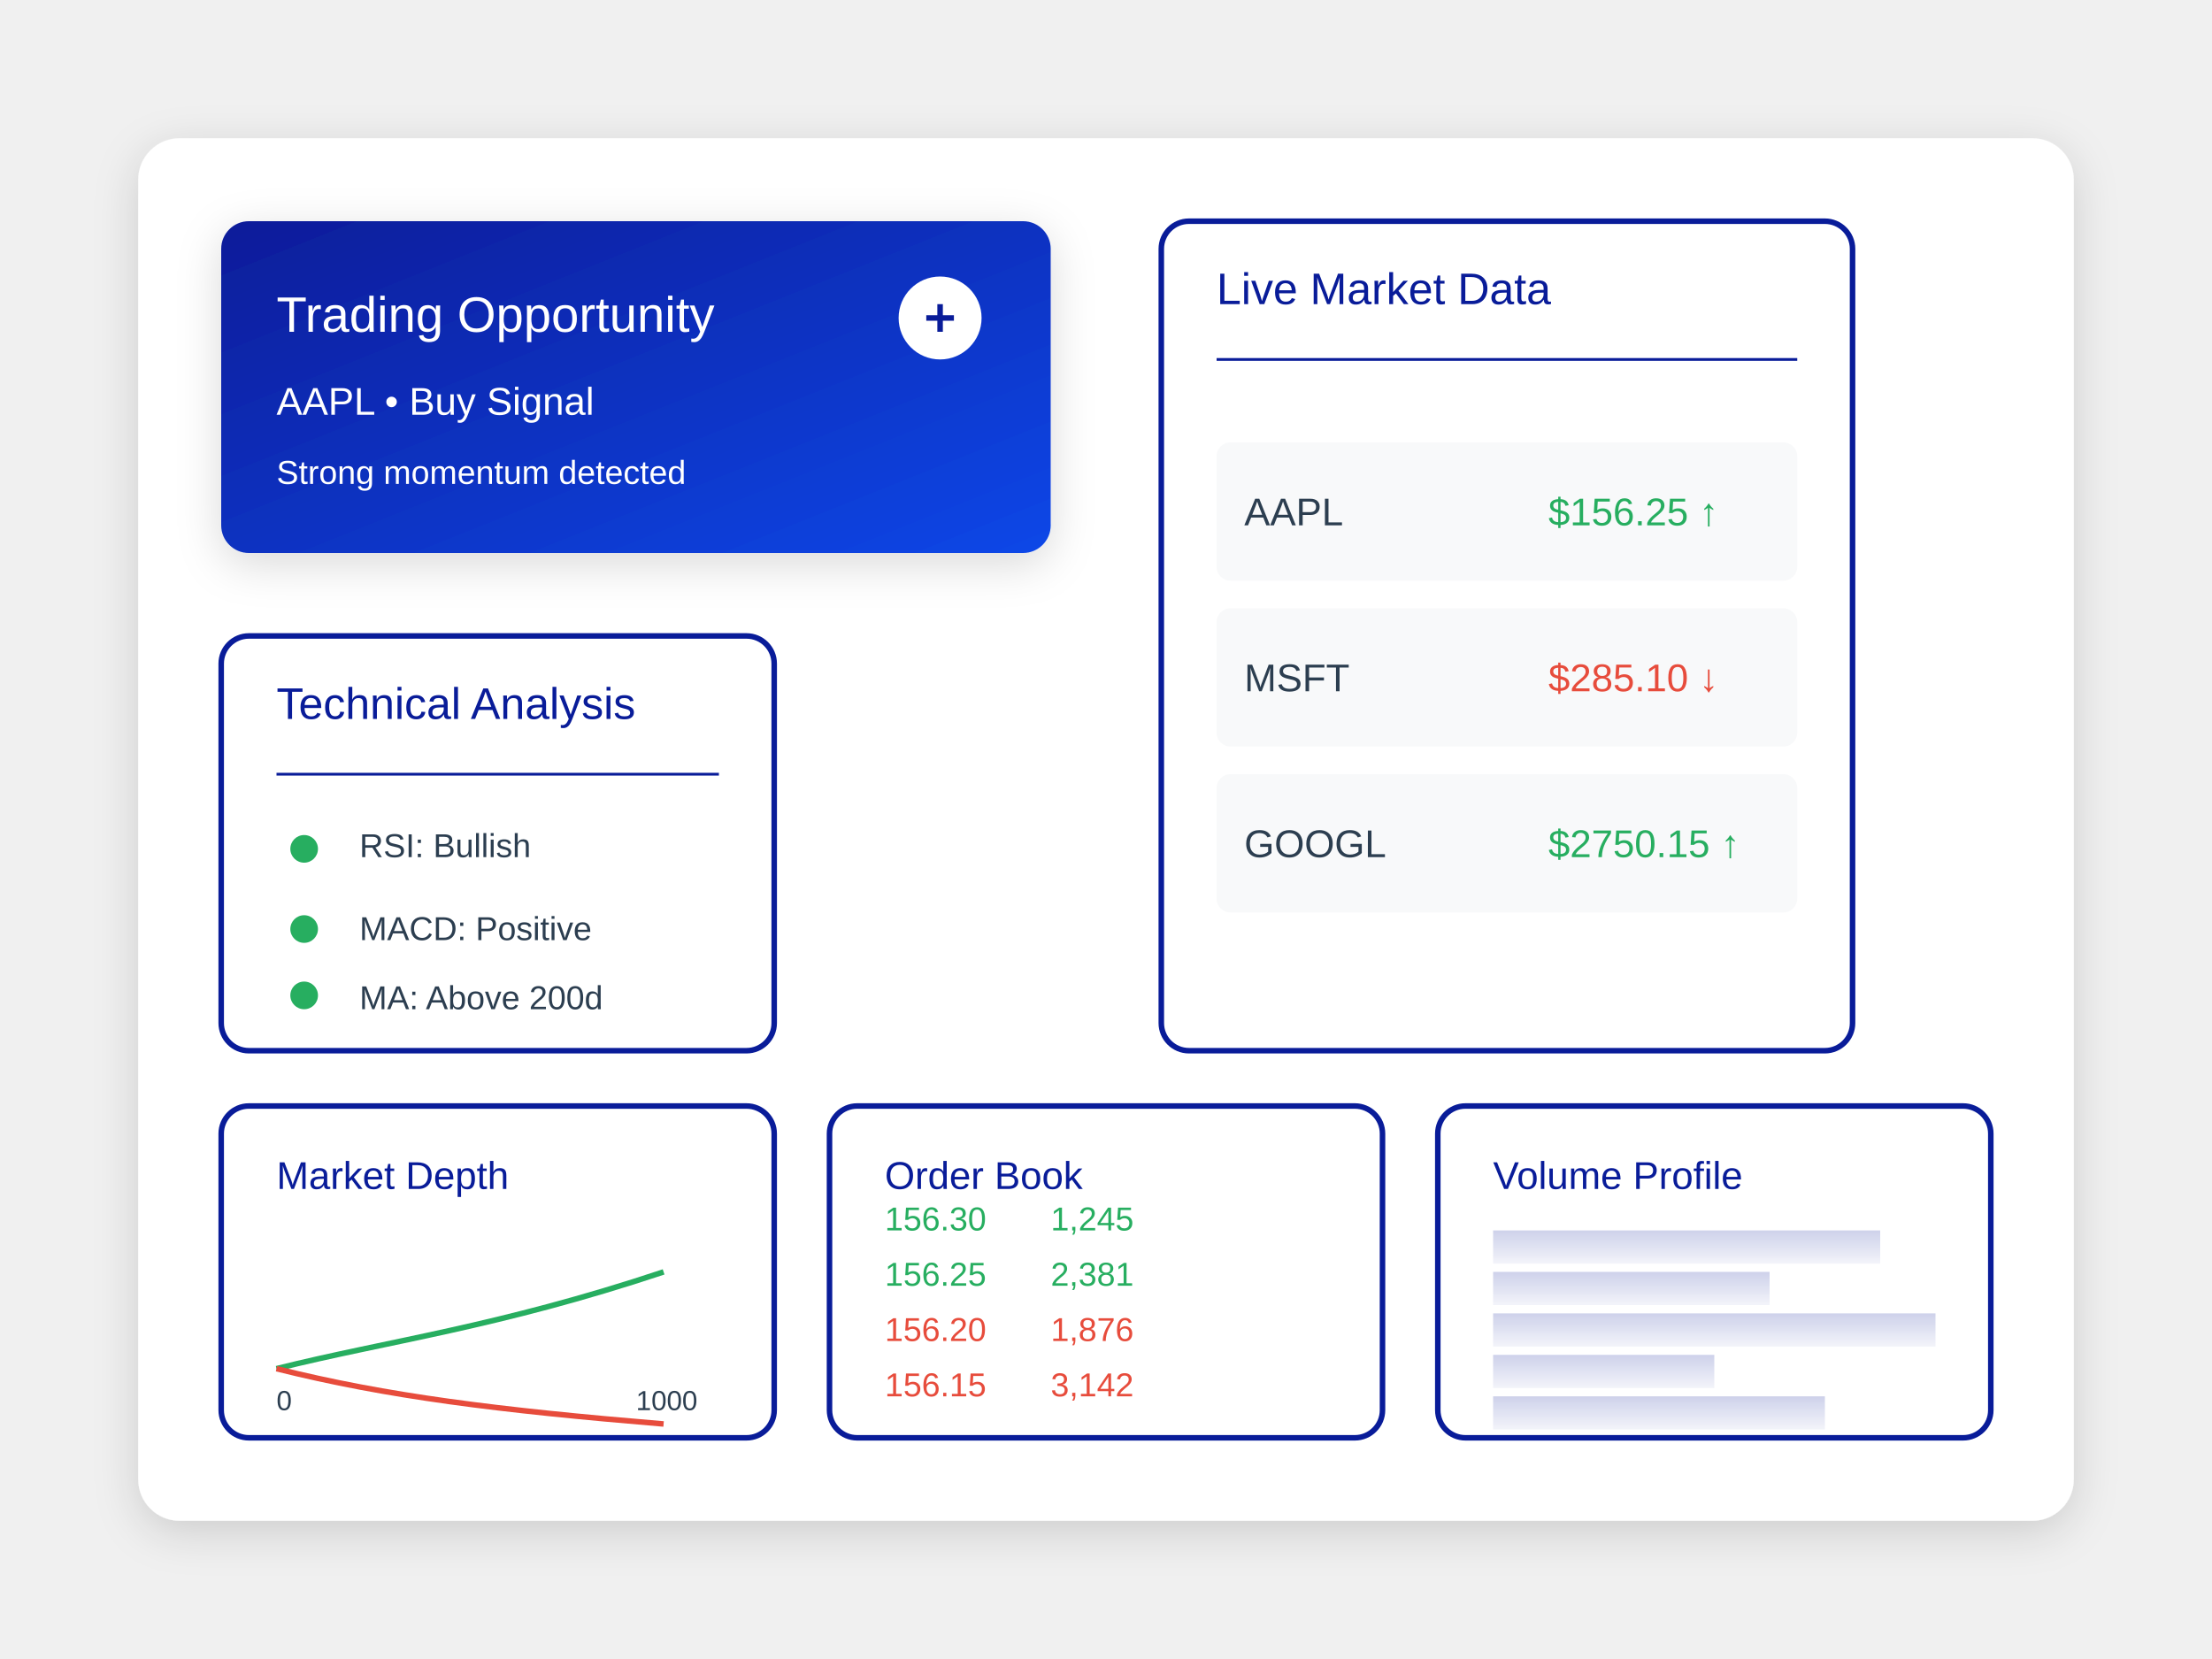
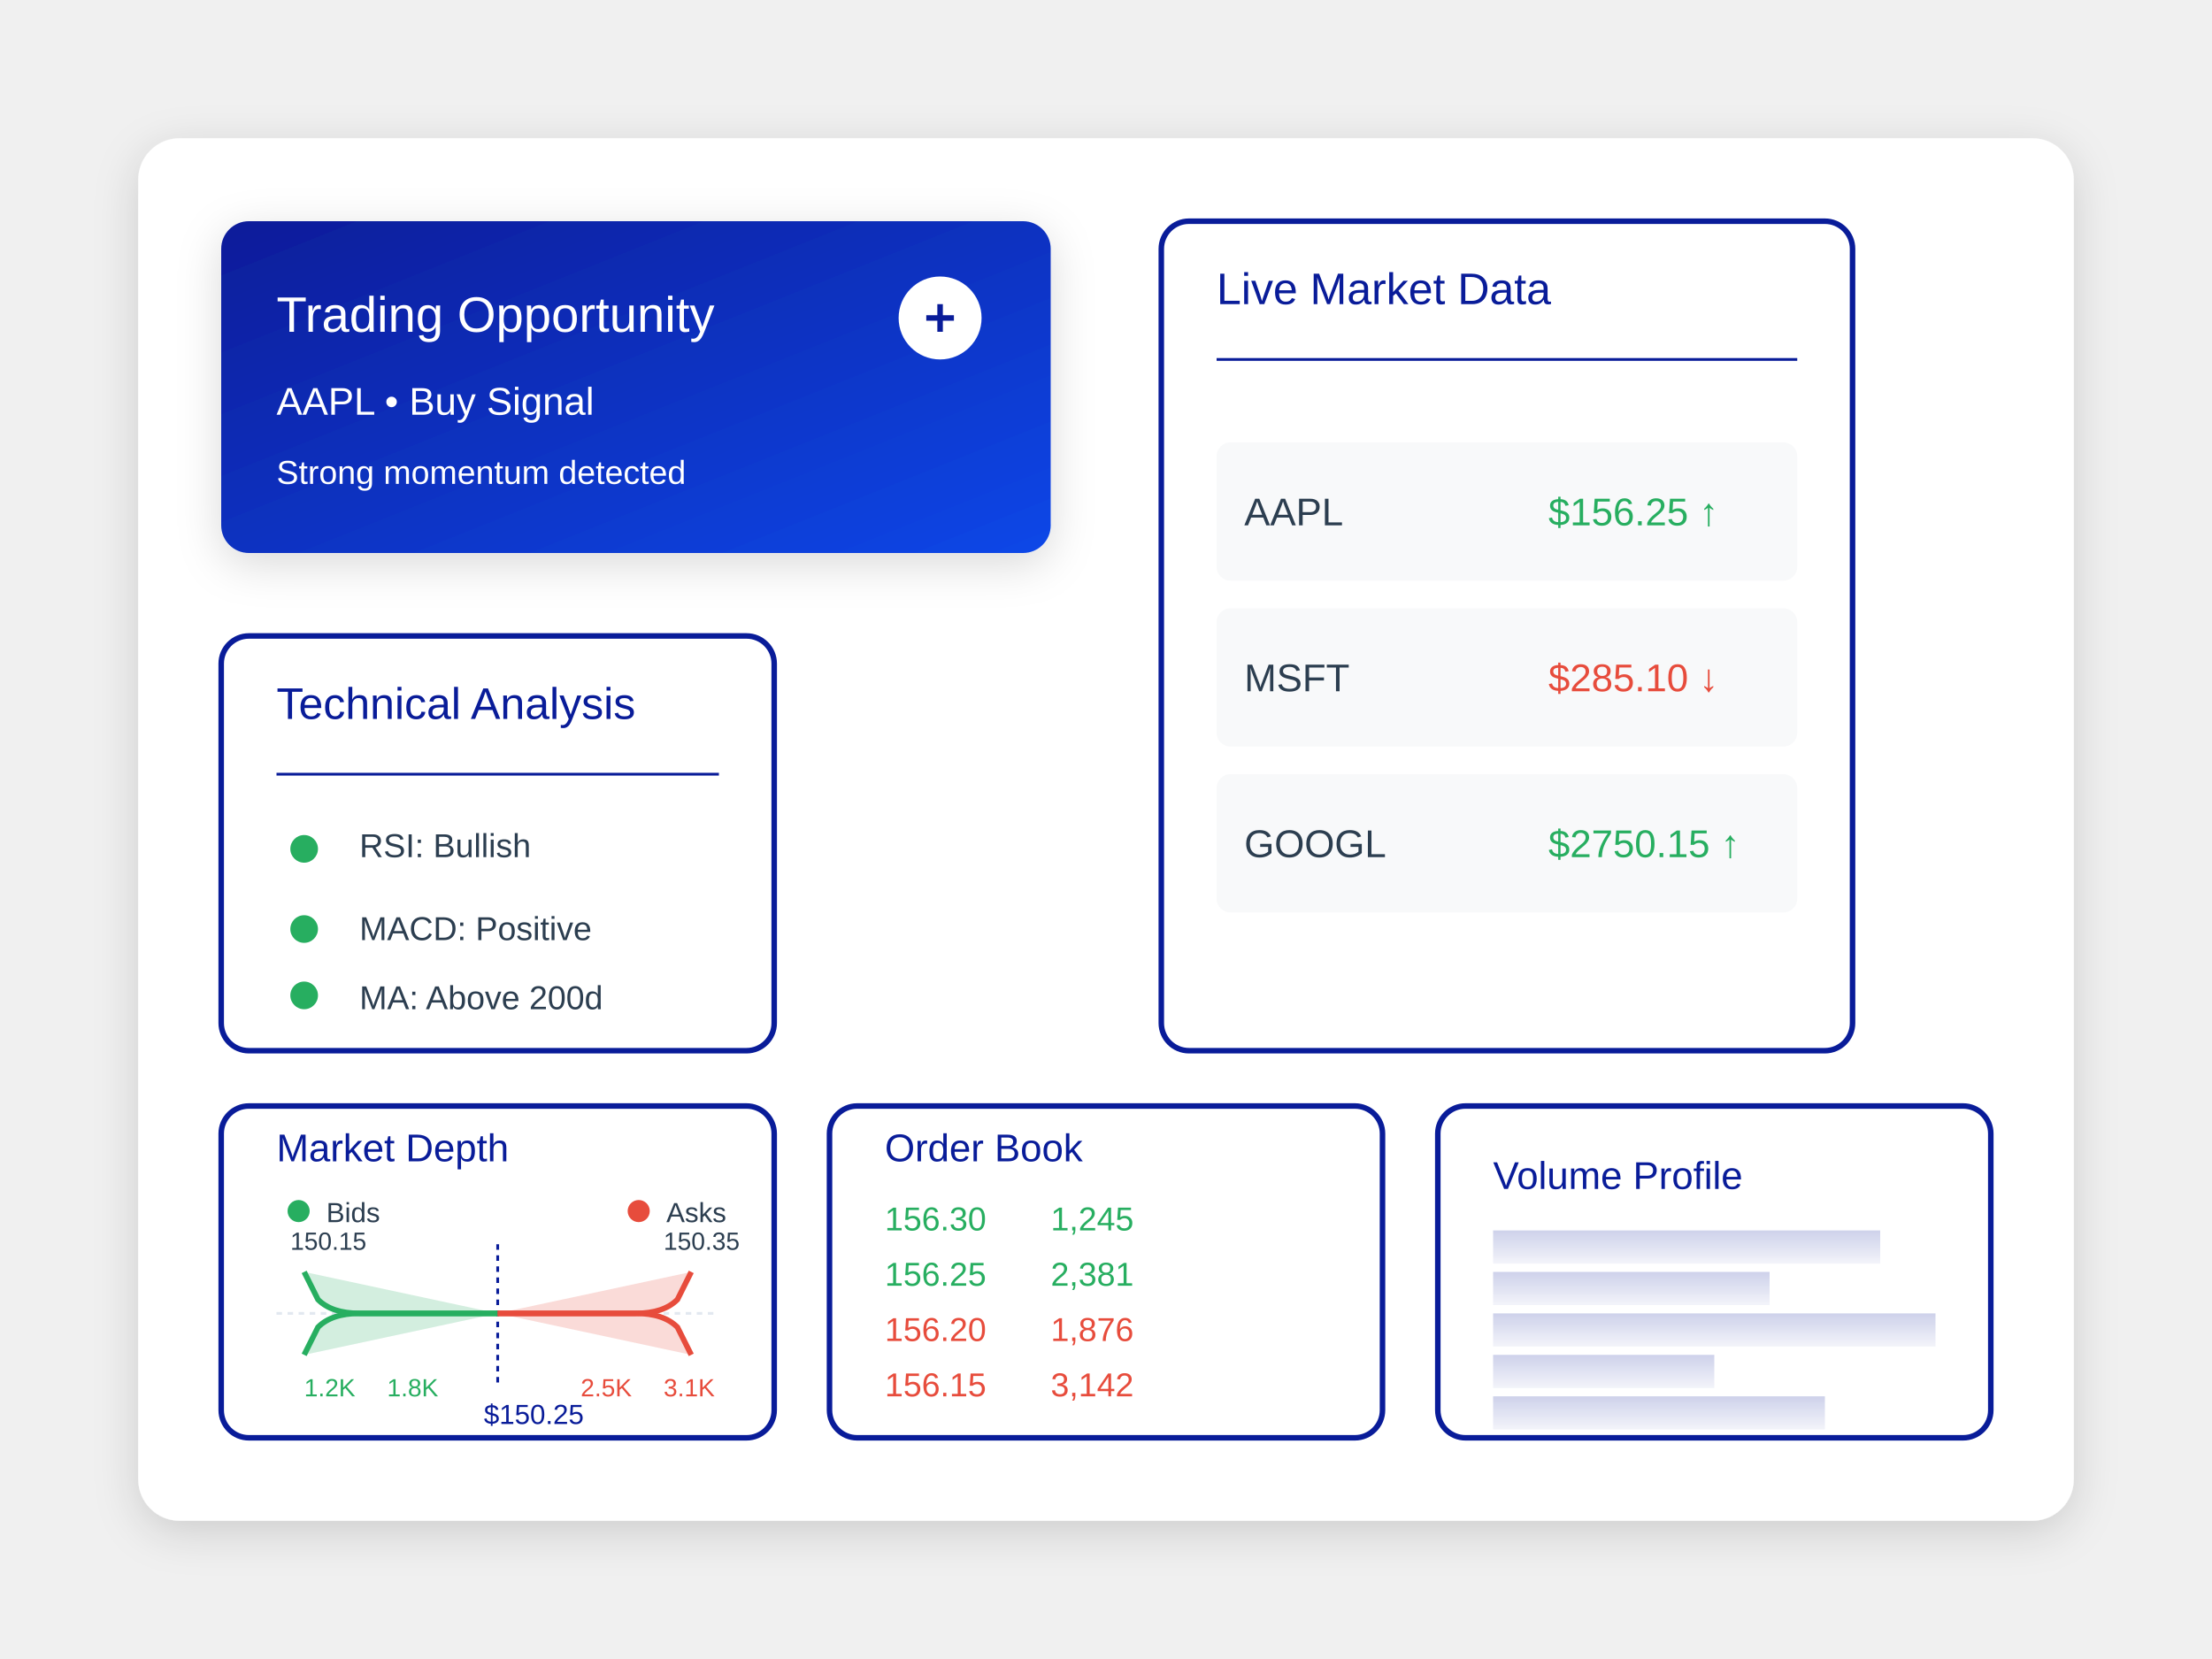
<svg xmlns="http://www.w3.org/2000/svg" viewBox="0 0 800 600">
  <defs>
    <filter id="shadow" x="-20%" y="-20%" width="140%" height="140%">
      <feDropShadow dx="0" dy="4" stdDeviation="8" flood-opacity="0.15" />
    </filter>
    <linearGradient id="notification-gradient" x1="0%" y1="0%" x2="100%" y2="100%">
      <stop offset="0%" style="stop-color:#091C99;stop-opacity:1" />
      <stop offset="100%" style="stop-color:#0A47E8;stop-opacity:1" />
    </linearGradient>
    <linearGradient id="volume-gradient" x1="0%" y1="0%" x2="0%" y2="100%">
      <stop offset="0%" style="stop-color:#091C99;stop-opacity:0.2" />
      <stop offset="100%" style="stop-color:#091C99;stop-opacity:0.05" />
    </linearGradient>
  </defs>
  <rect x="50" y="50" width="700" height="500" rx="15" fill="white" filter="url(#shadow)" />
  <g class="floating-1" transform="translate(80,80)">
    <rect width="300" height="120" rx="10" fill="url(#notification-gradient)" filter="url(#shadow)" />
    <text x="20" y="40" fill="white" font-size="18" font-family="Arial">Trading Opportunity</text>
    <text x="20" y="70" fill="white" font-size="14" font-family="Arial">AAPL • Buy Signal</text>
    <text x="20" y="95" fill="white" font-size="12" font-family="Arial">Strong momentum detected</text>
    <circle cx="260" cy="35" r="15" fill="white" />
    <path d="M255,35 l10,0 M260,30 l0,10" stroke="#091C99" stroke-width="2" />
  </g>
  <g transform="translate(80,230)">
    <rect width="200" height="150" rx="10" fill="white" stroke="#091C99" stroke-width="2" />
    <text x="20" y="30" fill="#091C99" font-size="16" font-family="Arial">Technical Analysis</text>
    <line x1="20" y1="50" x2="180" y2="50" stroke="#091C99" stroke-width="1" />
    <g transform="translate(20,80)">
      <circle cx="10" cy="-3" r="5" fill="#27ae60" />
      <text x="30" y="0" fill="#2c3e50" font-size="12" font-family="Arial">RSI: Bullish</text>
      <circle cx="10" cy="26" r="5" fill="#27ae60" />
      <text x="30" y="30" fill="#2c3e50" font-size="12" font-family="Arial">MACD: Positive</text>
      <circle cx="10" cy="50" r="5" fill="#27ae60" />
      <text x="30" y="55" fill="#2c3e50" font-size="12" font-family="Arial">MA: Above 200d</text>
    </g>
  </g>
  <g class="floating-2" transform="translate(420,80)">
    <rect width="250" height="300" rx="10" fill="white" stroke="#091C99" stroke-width="2" />
    <text x="20" y="30" fill="#091C99" font-size="16" font-family="Arial">Live Market Data</text>
    <line x1="20" y1="50" x2="230" y2="50" stroke="#091C99" stroke-width="1" />
    <g transform="translate(20,80)">
      <rect width="210" height="50" rx="5" fill="#f8f9fa" />
      <text x="10" y="30" fill="#2c3e50" font-size="14" font-family="Arial">AAPL</text>
      <text x="120" y="30" fill="#27ae60" font-size="14" font-family="Arial">$156.25 ↑</text>
      <g transform="translate(0,60)">
        <rect width="210" height="50" rx="5" fill="#f8f9fa" />
        <text x="10" y="30" fill="#2c3e50" font-size="14" font-family="Arial">MSFT</text>
        <text x="120" y="30" fill="#e74c3c" font-size="14" font-family="Arial">$285.10 ↓</text>
      </g>
      <g transform="translate(0,120)">
        <rect width="210" height="50" rx="5" fill="#f8f9fa" />
        <text x="10" y="30" fill="#2c3e50" font-size="14" font-family="Arial">GOOGL</text>
        <text x="120" y="30" fill="#27ae60" font-size="14" font-family="Arial">$2750.15 ↑</text>
      </g>
    </g>
  </g>
  <g transform="translate(80,400)">
    <rect width="200" height="120" rx="10" fill="white" stroke="#091C99" stroke-width="2" />
-     <text x="20" y="30" fill="#091C99" font-size="14" font-family="Arial">Market Depth</text>
-     <g transform="translate(20,45)">
-       <path d="M0,50 C40,40 80,35 140,15" stroke="#27ae60" stroke-width="2" fill="none" />
-       <path d="M0,50 C40,60 80,65 140,70" stroke="#e74c3c" stroke-width="2" fill="none" />
-       <text x="0" y="65" fill="#2c3e50" font-size="10" font-family="Arial">0</text>
-       <text x="130" y="65" fill="#2c3e50" font-size="10" font-family="Arial">1000</text>
+     <text x="20" y="20" fill="#091C99" font-size="14" font-family="Arial">Market Depth</text>
+     <g transform="translate(20,40)">
+       <line x1="0" y1="35" x2="160" y2="35" stroke="#e2e8f0" stroke-width="1" stroke-dasharray="2,2" />
+       <line x1="80" y1="10" x2="80" y2="60" stroke="#091C99" stroke-width="1" stroke-dasharray="2,2" />
+       <text x="75" y="75" fill="#091C99" font-size="10" font-family="Arial">$150.25</text>
+       <path d="M80,35 L30,35 Q20,35 15,40 L10,50" fill="rgba(39, 174, 96, 0.2)" stroke="#27ae60" stroke-width="2" />
+       <path d="M80,35 L30,35 Q20,35 15,30 L10,20" fill="rgba(39, 174, 96, 0.2)" stroke="#27ae60" stroke-width="2" />
+       <path d="M80,35 L130,35 Q140,35 145,40 L150,50" fill="rgba(231, 76, 60, 0.2)" stroke="#e74c3c" stroke-width="2" />
+       <path d="M80,35 L130,35 Q140,35 145,30 L150,20" fill="rgba(231, 76, 60, 0.2)" stroke="#e74c3c" stroke-width="2" />
+       <g transform="translate(0,0)">
+         <text x="10" y="65" fill="#27ae60" font-size="9" font-family="Arial">1.2K</text>
+         <text x="40" y="65" fill="#27ae60" font-size="9" font-family="Arial">1.8K</text>
+         <text x="110" y="65" fill="#e74c3c" font-size="9" font-family="Arial">2.5K</text>
+         <text x="140" y="65" fill="#e74c3c" font-size="9" font-family="Arial">3.1K</text>
+       </g>
+       <g transform="translate(0,0)">
+         <text x="5" y="12" fill="#2c3e50" font-size="9" font-family="Arial">150.15</text>
+         <text x="140" y="12" fill="#2c3e50" font-size="9" font-family="Arial">150.35</text>
+       </g>
+     </g>
+     <g transform="translate(20,30)">
+       <circle cx="8" cy="8" r="4" fill="#27ae60" />
+       <text x="18" y="12" fill="#2c3e50" font-size="10" font-family="Arial">Bids</text>
+       <circle cx="131" cy="8" r="4" fill="#e74c3c" />
+       <text x="141" y="12" fill="#2c3e50" font-size="10" font-family="Arial">Asks</text>
    </g>
  </g>
  <g transform="translate(300,400)">
    <rect width="200" height="120" rx="10" fill="white" stroke="#091C99" stroke-width="2" />
-     <text x="20" y="30" fill="#091C99" font-size="14" font-family="Arial">Order Book</text>
+     <text x="20" y="20" fill="#091C99" font-size="14" font-family="Arial">Order Book</text>
    <g transform="translate(20,45)">
      <text x="0" y="0" fill="#27ae60" font-size="12" font-family="Arial">156.30</text>
      <text x="60" y="0" fill="#27ae60" font-size="12" font-family="Arial">1,245</text>
      <text x="0" y="20" fill="#27ae60" font-size="12" font-family="Arial">156.25</text>
      <text x="60" y="20" fill="#27ae60" font-size="12" font-family="Arial">2,381</text>
      <text x="0" y="40" fill="#e74c3c" font-size="12" font-family="Arial">156.20</text>
      <text x="60" y="40" fill="#e74c3c" font-size="12" font-family="Arial">1,876</text>
      <text x="0" y="60" fill="#e74c3c" font-size="12" font-family="Arial">156.15</text>
      <text x="60" y="60" fill="#e74c3c" font-size="12" font-family="Arial">3,142</text>
    </g>
  </g>
  <g transform="translate(520,400)">
    <rect width="200" height="120" rx="10" fill="white" stroke="#091C99" stroke-width="2" />
    <text x="20" y="30" fill="#091C99" font-size="14" font-family="Arial">Volume Profile</text>
    <g transform="translate(20,45)">
      <rect width="140" height="12" fill="url(#volume-gradient)" />
      <rect width="100" height="12" y="15" fill="url(#volume-gradient)" />
      <rect width="160" height="12" y="30" fill="url(#volume-gradient)" />
      <rect width="80" height="12" y="45" fill="url(#volume-gradient)" />
      <rect width="120" height="12" y="60" fill="url(#volume-gradient)" />
    </g>
  </g>
  <style>
    @keyframes float-1 {
      0% { transform: translate(80px,80px); }
      50% { transform: translate(80px,70px); }
      100% { transform: translate(80px,80px); }
    }
    @keyframes float-2 {
      0% { transform: translate(420px,80px); }
      50% { transform: translate(420px,85px); }
      100% { transform: translate(420px,80px); }
    }
    .floating-1 {
      animation: float-1 3s ease-in-out infinite;
    }
    .floating-2 {
      animation: float-2 4s ease-in-out infinite;
    }
  </style>
</svg>
